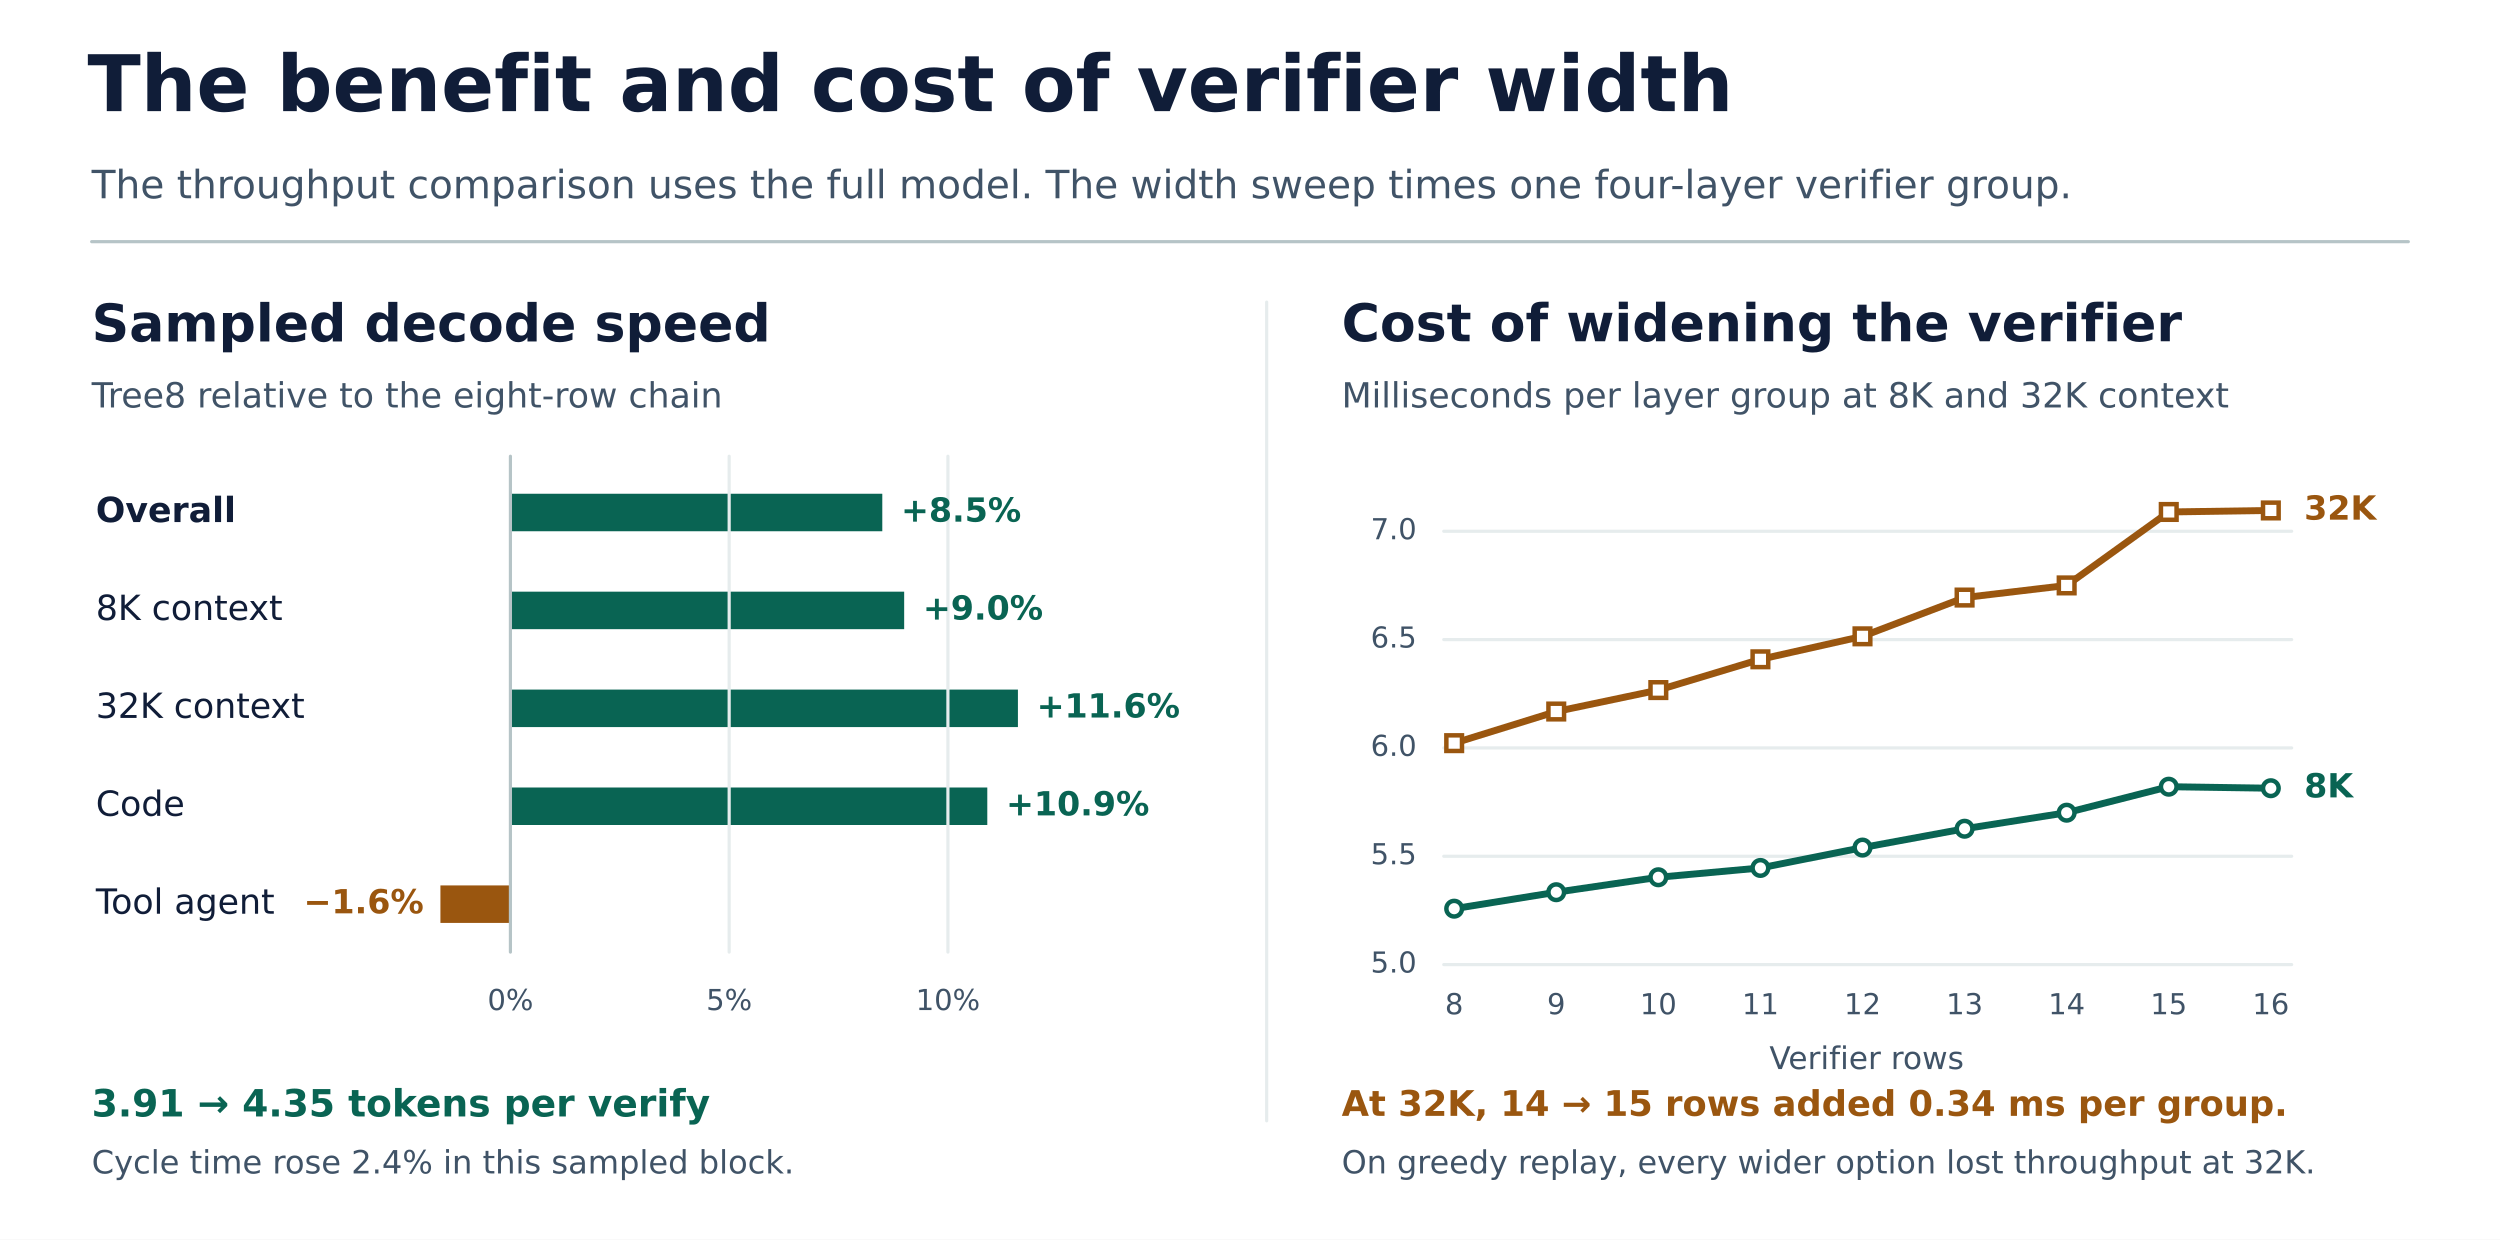
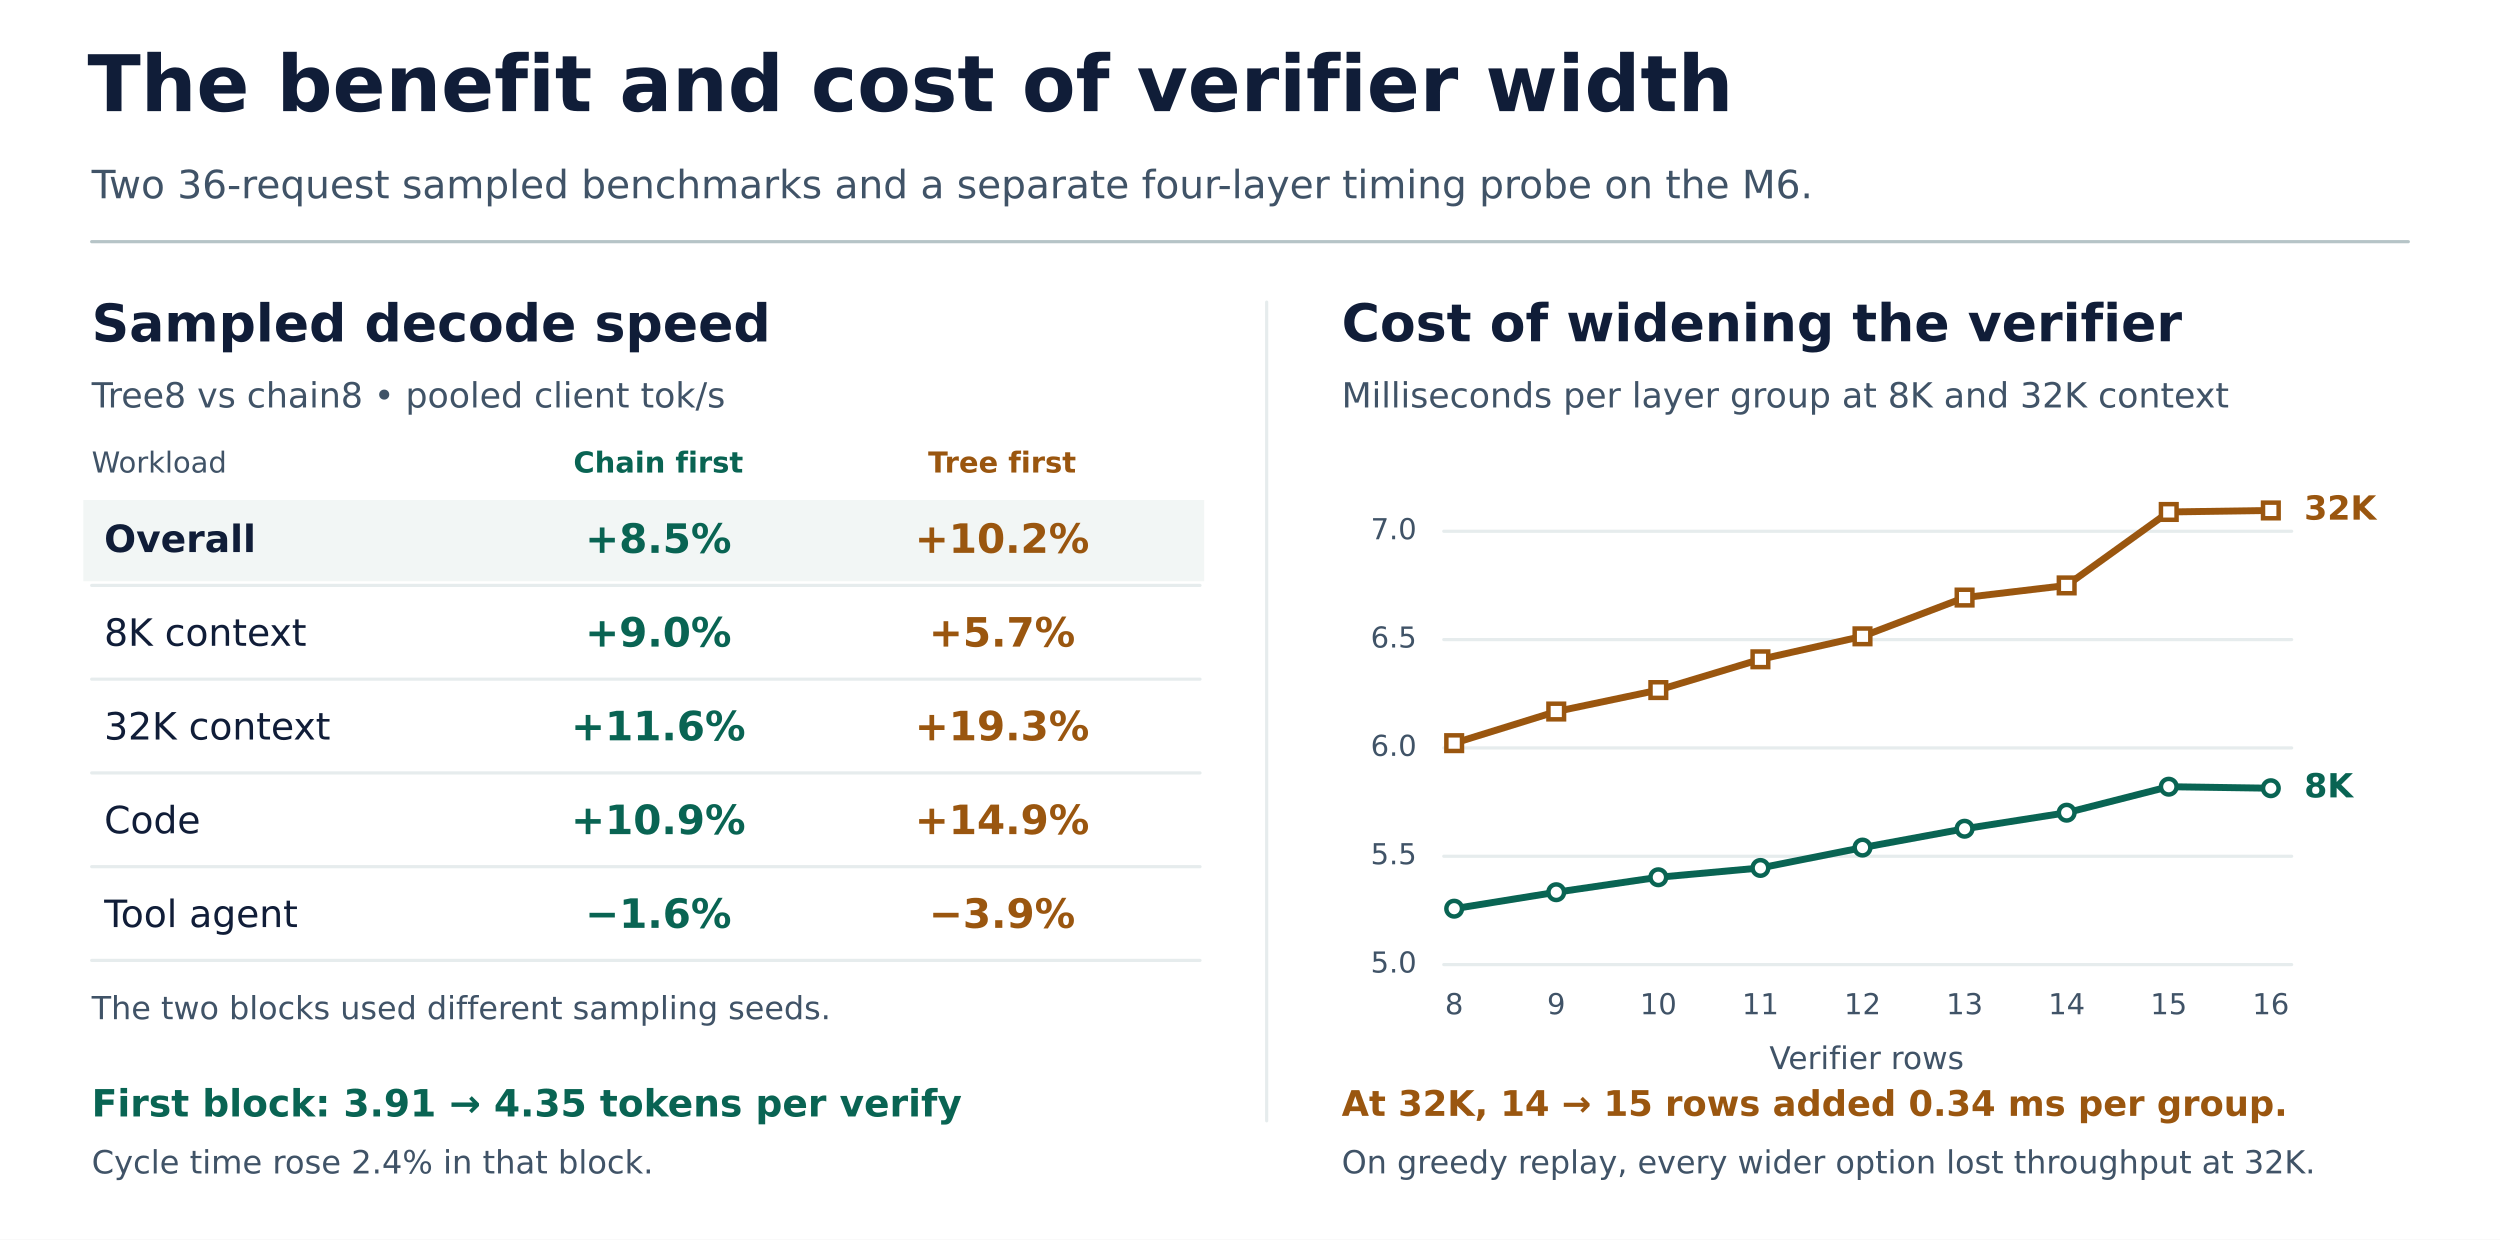
<svg xmlns="http://www.w3.org/2000/svg" xmlns:xlink="http://www.w3.org/1999/xlink" width="864pt" height="428.4pt" viewBox="0 0 864 428.4" version="1.1">
  <defs>
    <style type="text/css">*{stroke-linejoin: round; stroke-linecap: butt}</style>
  </defs>
  <g id="figure_1">
    <g id="patch_1">
      <path d="M 0 428.4 L 864 428.4 L 864 0 L 0 0 z " style="fill: #ffffff" />
    </g>
    <g id="axes_1">
      <g id="patch_2">
-         <path d="M 176.4 170.64 L 304.92 170.64 L 304.92 183.6 L 176.4 183.6 z " clip-path="url(#pe5ad205051)" style="fill: #096453" />
-       </g>
-       <g id="patch_3">
-         <path d="M 176.4 204.48 L 312.48 204.48 L 312.48 217.44 L 176.4 217.44 z " clip-path="url(#pe5ad205051)" style="fill: #096453" />
-       </g>
-       <g id="patch_4">
-         <path d="M 176.4 238.32 L 351.792 238.32 L 351.792 251.28 L 176.4 251.28 z " clip-path="url(#pe5ad205051)" style="fill: #096453" />
-       </g>
-       <g id="patch_5">
-         <path d="M 176.4 272.16 L 341.208 272.16 L 341.208 285.12 L 176.4 285.12 z " clip-path="url(#pe5ad205051)" style="fill: #096453" />
-       </g>
-       <g id="patch_6">
-         <path d="M 152.208 306 L 176.4 306 L 176.4 318.96 L 152.208 318.96 z " clip-path="url(#pe5ad205051)" style="fill: #9a560f" />
+         <path d="M 28.8 172.8 L 416.16 172.8 L 416.16 200.88 L 28.8 200.88 z " clip-path="url(#pe5ad205051)" style="fill: #f2f6f5" />
      </g>
      <g id="line2d_1">
        <path d="M 31.68 83.52 L 832.32 83.52 " clip-path="url(#pe5ad205051)" style="fill: none; stroke: #b6c4c7; stroke-width: 1.1; stroke-linecap: round" />
      </g>
      <g id="line2d_2">
        <path d="M 437.76 104.4 L 437.76 387.36 " clip-path="url(#pe5ad205051)" style="fill: none; stroke: #e6eced; stroke-width: 1.1; stroke-linecap: round" />
      </g>
      <g id="line2d_3">
-         <path d="M 176.4 157.68 L 176.4 329.04 " clip-path="url(#pe5ad205051)" style="fill: none; stroke: #b6c4c7; stroke-width: 1.1; stroke-linecap: round" />
+         <path d="M 31.68 202.32 L 414.72 202.32 " clip-path="url(#pe5ad205051)" style="fill: none; stroke: #e6eced; stroke-width: 1.1; stroke-linecap: round" />
      </g>
      <g id="line2d_4">
-         <path d="M 252 157.68 L 252 329.04 " clip-path="url(#pe5ad205051)" style="fill: none; stroke: #e6eced; stroke-width: 1.1; stroke-linecap: round" />
+         <path d="M 31.68 234.72 L 414.72 234.72 " clip-path="url(#pe5ad205051)" style="fill: none; stroke: #e6eced; stroke-width: 1.1; stroke-linecap: round" />
      </g>
      <g id="line2d_5">
-         <path d="M 327.6 157.68 L 327.6 329.04 " clip-path="url(#pe5ad205051)" style="fill: none; stroke: #e6eced; stroke-width: 1.1; stroke-linecap: round" />
+         <path d="M 31.68 267.12 L 414.72 267.12 " clip-path="url(#pe5ad205051)" style="fill: none; stroke: #e6eced; stroke-width: 1.1; stroke-linecap: round" />
      </g>
      <g id="line2d_6">
+         <path d="M 31.68 299.52 L 414.72 299.52 " clip-path="url(#pe5ad205051)" style="fill: none; stroke: #e6eced; stroke-width: 1.1; stroke-linecap: round" />
+       </g>
+       <g id="line2d_7">
+         <path d="M 31.68 331.92 L 414.72 331.92 " clip-path="url(#pe5ad205051)" style="fill: none; stroke: #e6eced; stroke-width: 1.1; stroke-linecap: round" />
+       </g>
+       <g id="line2d_8">
        <path d="M 498.96 333.36 L 792 333.36 " clip-path="url(#pe5ad205051)" style="fill: none; stroke: #e6eced; stroke-width: 1.1; stroke-linecap: round" />
      </g>
-       <g id="line2d_7">
+       <g id="line2d_9">
        <path d="M 498.96 295.92 L 792 295.92 " clip-path="url(#pe5ad205051)" style="fill: none; stroke: #e6eced; stroke-width: 1.1; stroke-linecap: round" />
      </g>
-       <g id="line2d_8">
+       <g id="line2d_10">
        <path d="M 498.96 258.48 L 792 258.48 " clip-path="url(#pe5ad205051)" style="fill: none; stroke: #e6eced; stroke-width: 1.1; stroke-linecap: round" />
      </g>
-       <g id="line2d_9">
+       <g id="line2d_11">
        <path d="M 498.96 221.04 L 792 221.04 " clip-path="url(#pe5ad205051)" style="fill: none; stroke: #e6eced; stroke-width: 1.1; stroke-linecap: round" />
      </g>
-       <g id="line2d_10">
+       <g id="line2d_12">
        <path d="M 498.96 183.6 L 792 183.6 " clip-path="url(#pe5ad205051)" style="fill: none; stroke: #e6eced; stroke-width: 1.1; stroke-linecap: round" />
      </g>
-       <g id="line2d_11">
+       <g id="line2d_13">
        <path d="M 502.56 256.833 L 537.84 245.9 L 573.12 238.487 L 608.4 227.854 L 643.68 219.917 L 678.96 206.513 L 714.24 202.32 L 749.52 176.936 L 784.8 176.412 " clip-path="url(#pe5ad205051)" style="fill: none; stroke: #9a560f; stroke-width: 2.4; stroke-linecap: square" />
        <defs>
          <path id="mb566fdaa1b" d="M -2.7 2.7 L 2.7 2.7 L 2.7 -2.7 L -2.7 -2.7 z " style="stroke: #9a560f; stroke-width: 1.55; stroke-linejoin: miter" />
        </defs>
        <g clip-path="url(#pe5ad205051)">
          <use xlink:href="#mb566fdaa1b" x="502.56" y="256.833" style="fill: #ffffff; stroke: #9a560f; stroke-width: 1.55; stroke-linejoin: miter" />
          <use xlink:href="#mb566fdaa1b" x="537.84" y="245.9" style="fill: #ffffff; stroke: #9a560f; stroke-width: 1.55; stroke-linejoin: miter" />
          <use xlink:href="#mb566fdaa1b" x="573.12" y="238.487" style="fill: #ffffff; stroke: #9a560f; stroke-width: 1.55; stroke-linejoin: miter" />
          <use xlink:href="#mb566fdaa1b" x="608.4" y="227.854" style="fill: #ffffff; stroke: #9a560f; stroke-width: 1.55; stroke-linejoin: miter" />
          <use xlink:href="#mb566fdaa1b" x="643.68" y="219.917" style="fill: #ffffff; stroke: #9a560f; stroke-width: 1.55; stroke-linejoin: miter" />
          <use xlink:href="#mb566fdaa1b" x="678.96" y="206.513" style="fill: #ffffff; stroke: #9a560f; stroke-width: 1.55; stroke-linejoin: miter" />
          <use xlink:href="#mb566fdaa1b" x="714.24" y="202.32" style="fill: #ffffff; stroke: #9a560f; stroke-width: 1.55; stroke-linejoin: miter" />
          <use xlink:href="#mb566fdaa1b" x="749.52" y="176.936" style="fill: #ffffff; stroke: #9a560f; stroke-width: 1.55; stroke-linejoin: miter" />
          <use xlink:href="#mb566fdaa1b" x="784.8" y="176.412" style="fill: #ffffff; stroke: #9a560f; stroke-width: 1.55; stroke-linejoin: miter" />
        </g>
      </g>
-       <g id="line2d_12">
+       <g id="line2d_14">
        <path d="M 502.56 314.041 L 537.84 308.35 L 573.12 303.183 L 608.4 299.964 L 643.68 292.925 L 678.96 286.41 L 714.24 280.869 L 749.52 271.884 L 784.8 272.408 " clip-path="url(#pe5ad205051)" style="fill: none; stroke: #096453; stroke-width: 2.4; stroke-linecap: square" />
        <defs>
          <path id="mf5de544c7d" d="M 0 2.7 C 0.716 2.7 1.403 2.416 1.909 1.909 C 2.416 1.403 2.7 0.716 2.7 0 C 2.7 -0.716 2.416 -1.403 1.909 -1.909 C 1.403 -2.416 0.716 -2.7 0 -2.7 C -0.716 -2.7 -1.403 -2.416 -1.909 -1.909 C -2.416 -1.403 -2.7 -0.716 -2.7 0 C -2.7 0.716 -2.416 1.403 -1.909 1.909 C -1.403 2.416 -0.716 2.7 0 2.7 z " style="stroke: #096453; stroke-width: 1.55" />
        </defs>
        <g clip-path="url(#pe5ad205051)">
          <use xlink:href="#mf5de544c7d" x="502.56" y="314.041" style="fill: #ffffff; stroke: #096453; stroke-width: 1.55" />
          <use xlink:href="#mf5de544c7d" x="537.84" y="308.35" style="fill: #ffffff; stroke: #096453; stroke-width: 1.55" />
          <use xlink:href="#mf5de544c7d" x="573.12" y="303.183" style="fill: #ffffff; stroke: #096453; stroke-width: 1.55" />
          <use xlink:href="#mf5de544c7d" x="608.4" y="299.964" style="fill: #ffffff; stroke: #096453; stroke-width: 1.55" />
          <use xlink:href="#mf5de544c7d" x="643.68" y="292.925" style="fill: #ffffff; stroke: #096453; stroke-width: 1.55" />
          <use xlink:href="#mf5de544c7d" x="678.96" y="286.41" style="fill: #ffffff; stroke: #096453; stroke-width: 1.55" />
          <use xlink:href="#mf5de544c7d" x="714.24" y="280.869" style="fill: #ffffff; stroke: #096453; stroke-width: 1.55" />
          <use xlink:href="#mf5de544c7d" x="749.52" y="271.884" style="fill: #ffffff; stroke: #096453; stroke-width: 1.55" />
          <use xlink:href="#mf5de544c7d" x="784.8" y="272.408" style="fill: #ffffff; stroke: #096453; stroke-width: 1.55" />
        </g>
      </g>
      <g id="text_1">
        <text style="font-weight: 700; font-size: 27px; font-family: 'DejaVu Sans'; text-anchor: start; fill: #101d38" x="30.24" y="38.41" transform="rotate(-0 30.24 38.41031)">The benefit and cost of verifier width</text>
      </g>
      <g id="text_2">
-         <text style="font-size: 13.5px; font-family: 'DejaVu Sans'; text-anchor: start; fill: #405367" x="31.68" y="68.525" transform="rotate(-0 31.68 68.52516)">The throughput comparison uses the full model. The width sweep times one four-layer verifier group.</text>
+         <text style="font-size: 13.5px; font-family: 'DejaVu Sans'; text-anchor: start; fill: #405367" x="31.68" y="68.525" transform="rotate(-0 31.68 68.52516)">Two 36-request sampled benchmarks and a separate four-layer timing probe on the M6.</text>
      </g>
      <g id="text_3">
        <text style="font-weight: 700; font-size: 18px; font-family: 'DejaVu Sans'; text-anchor: start; fill: #101d38" x="31.68" y="118.007" transform="rotate(-0 31.68 118.0069)">Sampled decode speed</text>
      </g>
      <g id="text_4">
        <text style="font-weight: 700; font-size: 18px; font-family: 'DejaVu Sans'; text-anchor: start; fill: #101d38" x="463.68" y="117.937" transform="rotate(-0 463.68 117.9366)">Cost of widening the verifier</text>
      </g>
      <g id="text_5">
-         <text style="font-size: 12px; font-family: 'DejaVu Sans'; text-anchor: start; fill: #405367" x="31.68" y="140.831" transform="rotate(-0 31.68 140.8313)">Tree8 relative to the eight-row chain</text>
+         <text style="font-size: 12px; font-family: 'DejaVu Sans'; text-anchor: start; fill: #405367" x="31.68" y="140.831" transform="rotate(-0 31.68 140.8313)">Tree8 vs chain8 • pooled client tok/s</text>
      </g>
      <g id="text_6">
        <text style="font-size: 12px; font-family: 'DejaVu Sans'; text-anchor: start; fill: #405367" x="463.68" y="140.831" transform="rotate(-0 463.68 140.8313)">Milliseconds per layer group at 8K and 32K context</text>
      </g>
      <g id="text_7">
-         <text style="font-size: 10px; font-family: 'DejaVu Sans'; text-anchor: middle; fill: #405367" x="176.4" y="349.079" transform="rotate(-0 176.4 349.0794)">0%</text>
+         <text style="font-size: 10px; font-family: 'DejaVu Sans'; text-anchor: start; fill: #405367" x="31.68" y="163.319" transform="rotate(-0 31.68 163.3194)">Workload</text>
      </g>
      <g id="text_8">
-         <text style="font-size: 10px; font-family: 'DejaVu Sans'; text-anchor: middle; fill: #405367" x="252" y="349.079" transform="rotate(-0 252 349.0794)">5%</text>
+         <text style="font-weight: 700; font-size: 10px; font-family: 'DejaVu Sans'; text-anchor: middle; fill: #096453" x="227.52" y="163.319" transform="rotate(-0 227.52 163.3194)">Chain first</text>
      </g>
      <g id="text_9">
-         <text style="font-size: 10px; font-family: 'DejaVu Sans'; text-anchor: middle; fill: #405367" x="327.6" y="349.079" transform="rotate(-0 327.6 349.0794)">10%</text>
+         <text style="font-weight: 700; font-size: 10px; font-family: 'DejaVu Sans'; text-anchor: middle; fill: #9a560f" x="346.32" y="163.319" transform="rotate(-0 346.32 163.3194)">Tree first</text>
      </g>
      <g id="text_10">
-         <text style="font-weight: 700; font-size: 12px; font-family: 'DejaVu Sans'; text-anchor: start; fill: #101d38" x="33.12" y="180.431" transform="rotate(-0 33.12 180.4313)">Overall</text>
+         <text style="font-weight: 700; font-size: 13px; font-family: 'DejaVu Sans'; text-anchor: start; fill: #101d38" x="36" y="190.787" transform="rotate(-0 36 190.7872)">Overall</text>
      </g>
      <g id="text_11">
-         <text style="font-weight: 700; font-size: 11.5px; font-family: 'DejaVu Sans'; text-anchor: start; fill: #096453" x="311.4" y="180.293" transform="rotate(-0 311.4 180.2933)">+8.5%</text>
+         <text style="font-weight: 700; font-size: 14px; font-family: 'DejaVu Sans'; text-anchor: middle; fill: #096453" x="227.52" y="191.063" transform="rotate(-0 227.52 191.0631)">+8.5%</text>
      </g>
      <g id="text_12">
-         <text style="font-size: 12px; font-family: 'DejaVu Sans'; text-anchor: start; fill: #101d38" x="33.12" y="214.271" transform="rotate(-0 33.12 214.2713)">8K context</text>
+         <text style="font-weight: 700; font-size: 14px; font-family: 'DejaVu Sans'; text-anchor: middle; fill: #9a560f" x="346.32" y="191.063" transform="rotate(-0 346.32 191.0631)">+10.2%</text>
      </g>
      <g id="text_13">
-         <text style="font-weight: 700; font-size: 11.5px; font-family: 'DejaVu Sans'; text-anchor: start; fill: #096453" x="318.96" y="214.133" transform="rotate(-0 318.96 214.1333)">+9.0%</text>
+         <text style="font-size: 13px; font-family: 'DejaVu Sans'; text-anchor: start; fill: #101d38" x="36" y="223.187" transform="rotate(-0 36 223.1872)">8K context</text>
      </g>
      <g id="text_14">
-         <text style="font-size: 12px; font-family: 'DejaVu Sans'; text-anchor: start; fill: #101d38" x="33.12" y="248.111" transform="rotate(-0 33.12 248.1113)">32K context</text>
+         <text style="font-weight: 700; font-size: 14px; font-family: 'DejaVu Sans'; text-anchor: middle; fill: #096453" x="227.52" y="223.463" transform="rotate(-0 227.52 223.4631)">+9.0%</text>
      </g>
      <g id="text_15">
-         <text style="font-weight: 700; font-size: 11.5px; font-family: 'DejaVu Sans'; text-anchor: start; fill: #096453" x="358.272" y="247.973" transform="rotate(-0 358.272 247.9733)">+11.6%</text>
+         <text style="font-weight: 700; font-size: 14px; font-family: 'DejaVu Sans'; text-anchor: middle; fill: #9a560f" x="346.32" y="223.463" transform="rotate(-0 346.32 223.4631)">+5.7%</text>
      </g>
      <g id="text_16">
-         <text style="font-size: 12px; font-family: 'DejaVu Sans'; text-anchor: start; fill: #101d38" x="33.12" y="281.951" transform="rotate(-0 33.12 281.9513)">Code</text>
+         <text style="font-size: 13px; font-family: 'DejaVu Sans'; text-anchor: start; fill: #101d38" x="36" y="255.587" transform="rotate(-0 36 255.5872)">32K context</text>
      </g>
      <g id="text_17">
-         <text style="font-weight: 700; font-size: 11.5px; font-family: 'DejaVu Sans'; text-anchor: start; fill: #096453" x="347.688" y="281.813" transform="rotate(-0 347.688 281.8133)">+10.9%</text>
+         <text style="font-weight: 700; font-size: 14px; font-family: 'DejaVu Sans'; text-anchor: middle; fill: #096453" x="227.52" y="255.863" transform="rotate(-0 227.52 255.8631)">+11.6%</text>
      </g>
      <g id="text_18">
-         <text style="font-size: 12px; font-family: 'DejaVu Sans'; text-anchor: start; fill: #101d38" x="33.12" y="315.791" transform="rotate(-0 33.12 315.7912)">Tool agent</text>
+         <text style="font-weight: 700; font-size: 14px; font-family: 'DejaVu Sans'; text-anchor: middle; fill: #9a560f" x="346.32" y="255.863" transform="rotate(-0 346.32 255.8631)">+19.3%</text>
      </g>
      <g id="text_19">
-         <text style="font-weight: 700; font-size: 11.5px; font-family: 'DejaVu Sans'; text-anchor: end; fill: #9a560f" x="146.448" y="315.653" transform="rotate(-0 146.448 315.6533)">−1.6%</text>
+         <text style="font-size: 13px; font-family: 'DejaVu Sans'; text-anchor: start; fill: #101d38" x="36" y="287.987" transform="rotate(-0 36 287.9872)">Code</text>
      </g>
      <g id="text_20">
+         <text style="font-weight: 700; font-size: 14px; font-family: 'DejaVu Sans'; text-anchor: middle; fill: #096453" x="227.52" y="288.263" transform="rotate(-0 227.52 288.2631)">+10.9%</text>
+       </g>
+       <g id="text_21">
+         <text style="font-weight: 700; font-size: 14px; font-family: 'DejaVu Sans'; text-anchor: middle; fill: #9a560f" x="346.32" y="288.263" transform="rotate(-0 346.32 288.2631)">+14.9%</text>
+       </g>
+       <g id="text_22">
+         <text style="font-size: 13px; font-family: 'DejaVu Sans'; text-anchor: start; fill: #101d38" x="36" y="320.387" transform="rotate(-0 36 320.3872)">Tool agent</text>
+       </g>
+       <g id="text_23">
+         <text style="font-weight: 700; font-size: 14px; font-family: 'DejaVu Sans'; text-anchor: middle; fill: #096453" x="227.52" y="320.663" transform="rotate(-0 227.52 320.6631)">−1.6%</text>
+       </g>
+       <g id="text_24">
+         <text style="font-weight: 700; font-size: 14px; font-family: 'DejaVu Sans'; text-anchor: middle; fill: #9a560f" x="346.32" y="320.663" transform="rotate(-0 346.32 320.6631)">−3.9%</text>
+       </g>
+       <g id="text_25">
+         <text style="font-size: 11px; font-family: 'DejaVu Sans'; text-anchor: start; fill: #405367" x="31.68" y="352.235" transform="rotate(-0 31.68 352.2353)">The two blocks used different sampling seeds.</text>
+       </g>
+       <g id="text_26">
        <text style="font-size: 10px; font-family: 'DejaVu Sans'; text-anchor: end; fill: #405367" x="489.6" y="336.119" transform="rotate(-0 489.6 336.1194)">5.0</text>
      </g>
-       <g id="text_21">
+       <g id="text_27">
        <text style="font-size: 10px; font-family: 'DejaVu Sans'; text-anchor: end; fill: #405367" x="489.6" y="298.679" transform="rotate(-0 489.6 298.6794)">5.5</text>
      </g>
-       <g id="text_22">
+       <g id="text_28">
        <text style="font-size: 10px; font-family: 'DejaVu Sans'; text-anchor: end; fill: #405367" x="489.6" y="261.239" transform="rotate(-0 489.6 261.2394)">6.0</text>
      </g>
-       <g id="text_23">
+       <g id="text_29">
        <text style="font-size: 10px; font-family: 'DejaVu Sans'; text-anchor: end; fill: #405367" x="489.6" y="223.799" transform="rotate(-0 489.6 223.7994)">6.5</text>
      </g>
-       <g id="text_24">
+       <g id="text_30">
        <text style="font-size: 10px; font-family: 'DejaVu Sans'; text-anchor: end; fill: #405367" x="489.6" y="186.359" transform="rotate(-0 489.6 186.3594)">7.0</text>
      </g>
-       <g id="text_25">
+       <g id="text_31">
        <text style="font-weight: 700; font-size: 11.5px; font-family: 'DejaVu Sans'; text-anchor: start; fill: #9a560f" x="796.32" y="179.585" transform="rotate(-0 796.32 179.5848)">32K</text>
      </g>
-       <g id="text_26">
+       <g id="text_32">
        <text style="font-weight: 700; font-size: 11.5px; font-family: 'DejaVu Sans'; text-anchor: start; fill: #096453" x="796.32" y="275.581" transform="rotate(-0 796.32 275.581)">8K</text>
      </g>
-       <g id="text_27">
+       <g id="text_33">
        <text style="font-size: 10px; font-family: 'DejaVu Sans'; text-anchor: middle; fill: #405367" x="502.56" y="350.519" transform="rotate(-0 502.56 350.5194)">8</text>
      </g>
-       <g id="text_28">
+       <g id="text_34">
        <text style="font-size: 10px; font-family: 'DejaVu Sans'; text-anchor: middle; fill: #405367" x="537.84" y="350.519" transform="rotate(-0 537.84 350.5194)">9</text>
      </g>
-       <g id="text_29">
+       <g id="text_35">
        <text style="font-size: 10px; font-family: 'DejaVu Sans'; text-anchor: middle; fill: #405367" x="573.12" y="350.519" transform="rotate(-0 573.12 350.5194)">10</text>
      </g>
-       <g id="text_30">
+       <g id="text_36">
        <text style="font-size: 10px; font-family: 'DejaVu Sans'; text-anchor: middle; fill: #405367" x="608.4" y="350.519" transform="rotate(-0 608.4 350.5194)">11</text>
      </g>
-       <g id="text_31">
+       <g id="text_37">
        <text style="font-size: 10px; font-family: 'DejaVu Sans'; text-anchor: middle; fill: #405367" x="643.68" y="350.519" transform="rotate(-0 643.68 350.5194)">12</text>
      </g>
-       <g id="text_32">
+       <g id="text_38">
        <text style="font-size: 10px; font-family: 'DejaVu Sans'; text-anchor: middle; fill: #405367" x="678.96" y="350.519" transform="rotate(-0 678.96 350.5194)">13</text>
      </g>
-       <g id="text_33">
+       <g id="text_39">
        <text style="font-size: 10px; font-family: 'DejaVu Sans'; text-anchor: middle; fill: #405367" x="714.24" y="350.519" transform="rotate(-0 714.24 350.5194)">14</text>
      </g>
-       <g id="text_34">
+       <g id="text_40">
        <text style="font-size: 10px; font-family: 'DejaVu Sans'; text-anchor: middle; fill: #405367" x="749.52" y="350.519" transform="rotate(-0 749.52 350.5194)">15</text>
      </g>
-       <g id="text_35">
+       <g id="text_41">
        <text style="font-size: 10px; font-family: 'DejaVu Sans'; text-anchor: middle; fill: #405367" x="784.8" y="350.519" transform="rotate(-0 784.8 350.5194)">16</text>
      </g>
-       <g id="text_36">
+       <g id="text_42">
        <text style="font-size: 10.8px; font-family: 'DejaVu Sans'; text-anchor: middle; fill: #405367" x="645.12" y="369.46" transform="rotate(-0 645.12 369.4601)">Verifier rows</text>
      </g>
-       <g id="text_37">
-         <text style="font-weight: 700; font-size: 13px; font-family: 'DejaVu Sans'; text-anchor: start; fill: #096453" x="31.68" y="385.856" transform="rotate(-0 31.68 385.8564)">3.91 → 4.35 tokens per verify</text>
-       </g>
-       <g id="text_38">
-         <text style="font-size: 11.1px; font-family: 'DejaVu Sans'; text-anchor: start; fill: #405367" x="31.68" y="405.543" transform="rotate(-0 31.68 405.5429)">Cycle time rose 2.4% in this sampled block.</text>
-       </g>
-       <g id="text_39">
+       <g id="text_43">
+         <text style="font-weight: 700; font-size: 13px; font-family: 'DejaVu Sans'; text-anchor: start; fill: #096453" x="31.68" y="385.856" transform="rotate(-0 31.68 385.8564)">First block: 3.91 → 4.35 tokens per verify</text>
+       </g>
+       <g id="text_44">
+         <text style="font-size: 11.1px; font-family: 'DejaVu Sans'; text-anchor: start; fill: #405367" x="31.68" y="405.543" transform="rotate(-0 31.68 405.5429)">Cycle time rose 2.4% in that block.</text>
+       </g>
+       <g id="text_45">
        <text style="font-weight: 700; font-size: 12.2px; font-family: 'DejaVu Sans'; text-anchor: start; fill: #9a560f" x="463.68" y="385.639" transform="rotate(-0 463.68 385.6388)">At 32K, 14 → 15 rows added 0.34 ms per group.</text>
      </g>
-       <g id="text_40">
+       <g id="text_46">
        <text style="font-size: 11px; font-family: 'DejaVu Sans'; text-anchor: start; fill: #405367" x="463.68" y="405.515" transform="rotate(-0 463.68 405.5153)">On greedy replay, every wider option lost throughput at 32K.</text>
      </g>
    </g>
  </g>
  <defs>
    <clipPath id="pe5ad205051">
      <rect x="0" y="0" width="864" height="428.4" />
    </clipPath>
  </defs>
</svg>
